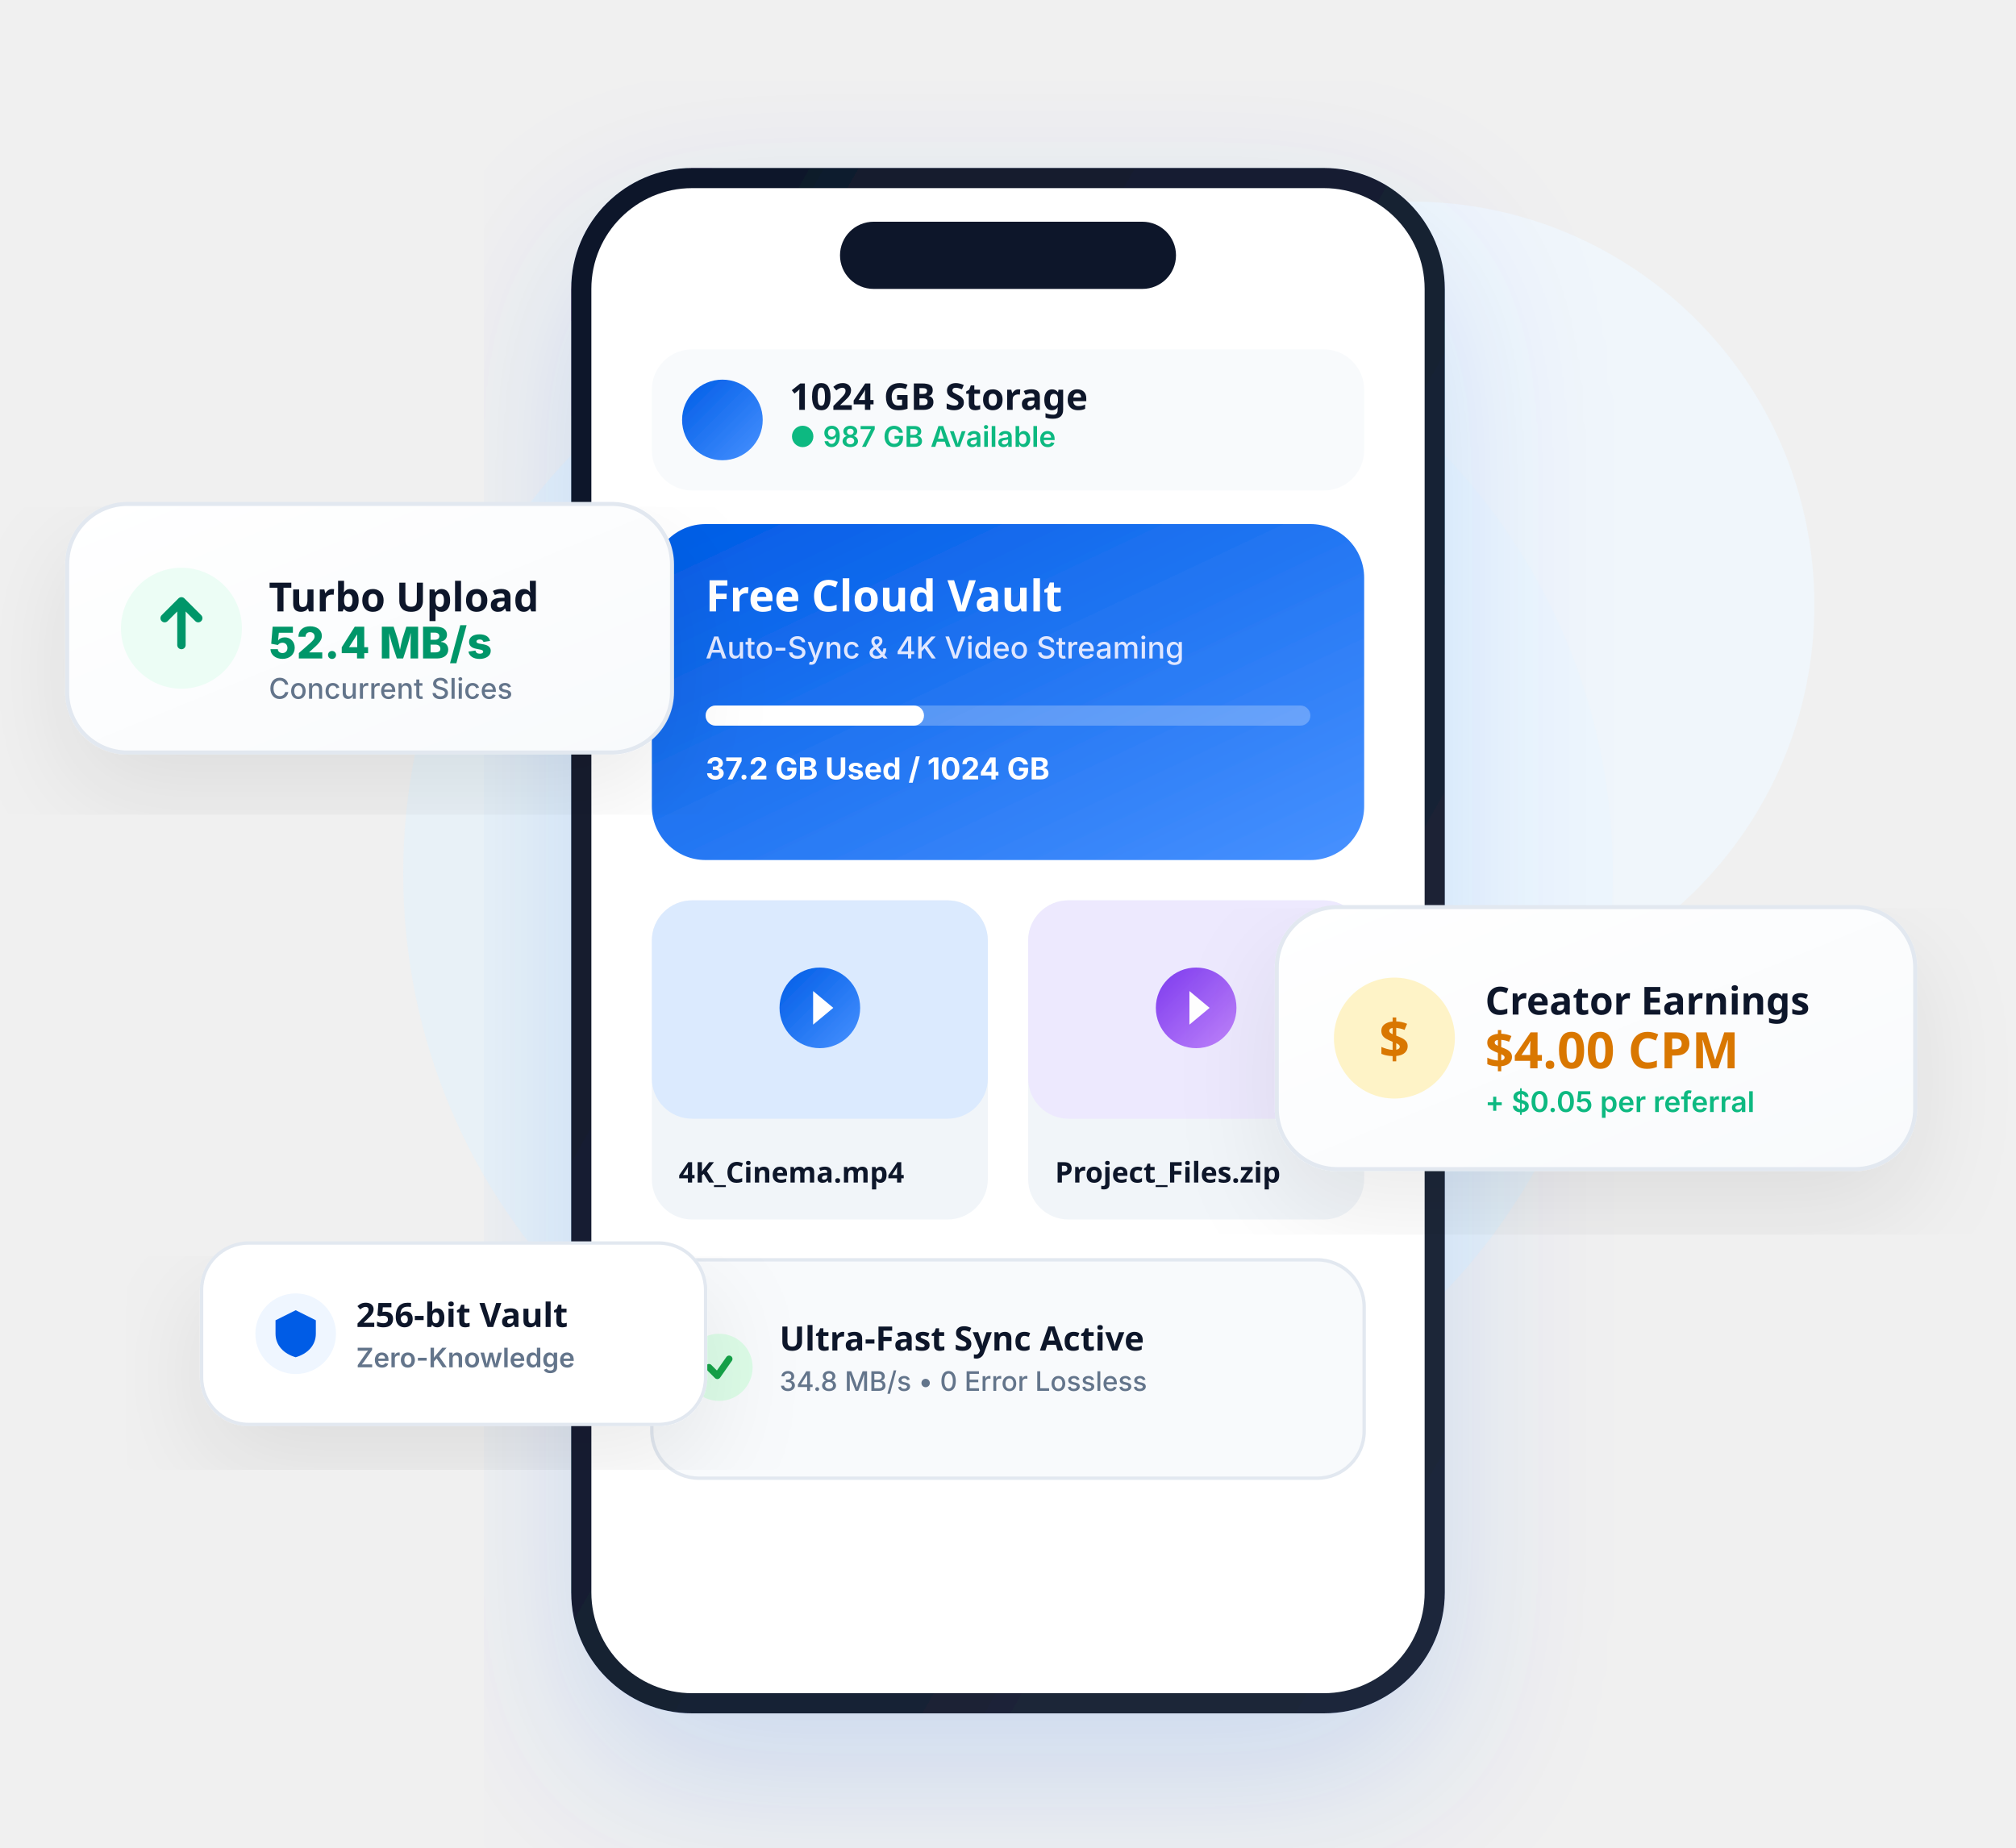
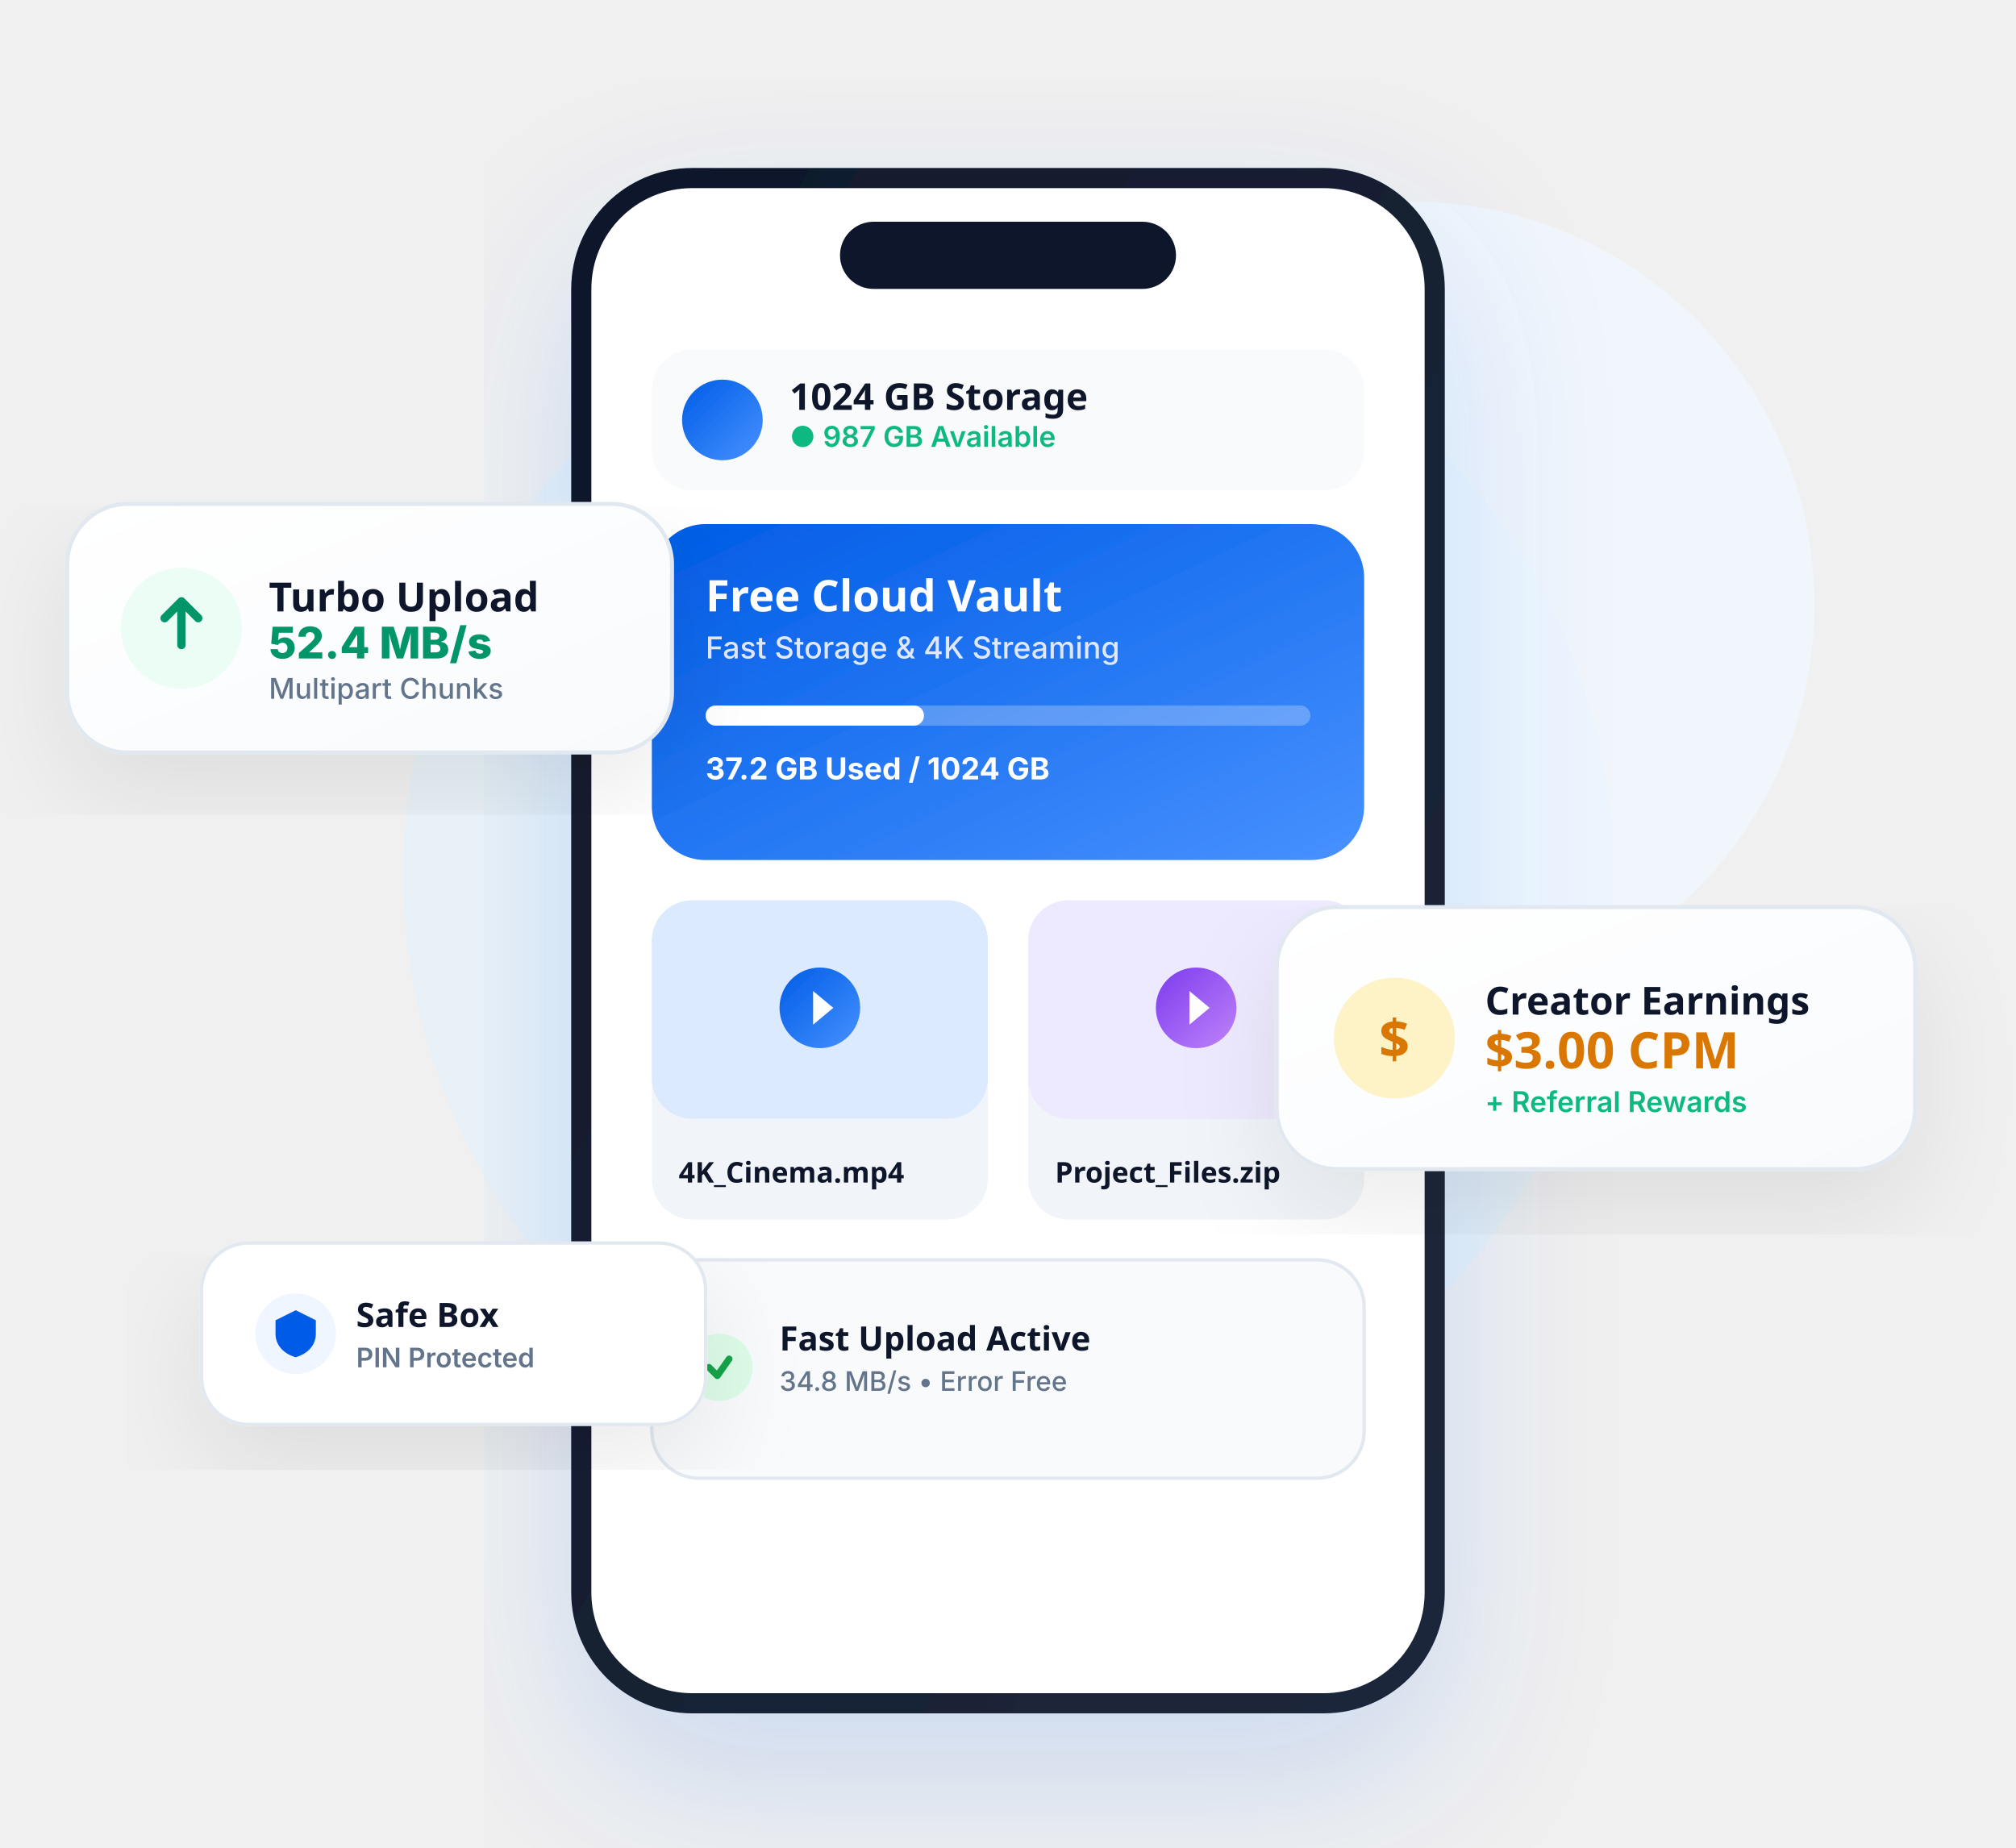
<svg xmlns="http://www.w3.org/2000/svg" viewBox="0 0 600 550" width="600" height="550" fill="none">
  <defs>
    <linearGradient id="heroCardGrad" x1="0%" y1="0%" x2="100%" y2="100%">
      <stop offset="0%" stop-color="#FFFFFF" />
      <stop offset="100%" stop-color="#F8FAFC" />
    </linearGradient>
    <linearGradient id="phoneGrad" x1="0%" y1="0%" x2="100%" y2="100%">
      <stop offset="0%" stop-color="#0F172A" />
      <stop offset="100%" stop-color="#1E293B" />
    </linearGradient>
    <linearGradient id="blueGlow" x1="0%" y1="0%" x2="100%" y2="100%">
      <stop offset="0%" stop-color="#005CE6" />
      <stop offset="100%" stop-color="#4791FF" />
    </linearGradient>
    <linearGradient id="purpleGlow" x1="0%" y1="0%" x2="100%" y2="100%">
      <stop offset="0%" stop-color="#7C3AED" />
      <stop offset="100%" stop-color="#C084FC" />
    </linearGradient>
    <filter id="shadowMain" x="-10%" y="-10%" width="130%" height="130%">
      <feDropShadow dx="0" dy="20" stdDeviation="25" flood-color="#005CE6" flood-opacity="0.16" />
    </filter>
    <filter id="floatCardShadow" x="-15%" y="-15%" width="140%" height="140%">
      <feDropShadow dx="0" dy="12" stdDeviation="15" flood-color="#0F172A" flood-opacity="0.08" />
    </filter>
  </defs>
  <circle cx="300" cy="260" r="180" fill="#E0F2FE" fill-opacity="0.5" />
  <circle cx="420" cy="180" r="120" fill="#F0F9FF" fill-opacity="0.7" />
  <g filter="url(#shadowMain)">
    <rect x="170" y="50" width="260" height="460" rx="36" fill="url(#phoneGrad)" />
    <rect x="176" y="56" width="248" height="448" rx="30" fill="#FFFFFF" />
    <rect x="250" y="66" width="100" height="20" rx="10" fill="#0F172A" />
    <rect x="194" y="104" width="212" height="42" rx="12" fill="#F8FAFC" />
    <circle cx="215" cy="125" r="12" fill="url(#blueGlow)" />
    <text x="235" y="122" font-family="'Plus Jakarta Sans', sans-serif" font-weight="800" font-size="11" fill="#0F172A">1024 GB Storage</text>
    <text x="235" y="133" font-family="'Inter', sans-serif" font-weight="600" font-size="8.5" fill="#10B981">● 987 GB Available</text>
    <rect x="194" y="156" width="212" height="100" rx="16" fill="url(#blueGlow)" />
    <text x="210" y="182" font-family="'Plus Jakarta Sans', sans-serif" font-weight="800" font-size="13" fill="#FFFFFF">Free Cloud Vault</text>
-     <text x="210" y="196" font-family="'Inter', sans-serif" font-weight="500" font-size="9" fill="#E0E7FF">Auto-Sync &amp; 4K Video Streaming</text>
+     <text x="210" y="196" font-family="'Inter', sans-serif" font-weight="500" font-size="9" fill="#E0E7FF">Fast Storage &amp; 4K Streaming</text>
    <rect x="210" y="210" width="180" height="6" rx="3" fill="#FFFFFF" fill-opacity="0.25" />
    <rect x="210" y="210" width="65" height="6" rx="3" fill="#FFFFFF" />
    <text x="210" y="232" font-family="'Inter', sans-serif" font-weight="700" font-size="9" fill="#FFFFFF">37.2 GB Used / 1024 GB</text>
    <rect x="194" y="268" width="100" height="95" rx="12" fill="#F1F5F9" />
    <rect x="194" y="268" width="100" height="65" rx="12" fill="#DBEAFE" />
    <circle cx="244" cy="300" r="12" fill="url(#blueGlow)" />
    <path d="M242 295L248 300L242 305V295Z" fill="#FFFFFF" />
    <text x="202" y="352" font-family="'Plus Jakarta Sans', sans-serif" font-weight="700" font-size="8.5" fill="#0F172A">4K_Cinema.mp4</text>
    <rect x="306" y="268" width="100" height="95" rx="12" fill="#F1F5F9" />
    <rect x="306" y="268" width="100" height="65" rx="12" fill="#EDE9FE" />
    <circle cx="356" cy="300" r="12" fill="url(#purpleGlow)" />
    <path d="M354 295L360 300L354 305V295Z" fill="#FFFFFF" />
    <text x="314" y="352" font-family="'Plus Jakarta Sans', sans-serif" font-weight="700" font-size="8.5" fill="#0F172A">Project_Files.zip</text>
    <rect x="194" y="375" width="212" height="65" rx="14" fill="#F8FAFC" stroke="#E2E8F0" />
    <circle cx="214" cy="407" r="10" fill="#DCFCE7" />
    <path d="M211 407L213.5 409.5L217 404.5" stroke="#16A34A" stroke-width="2" stroke-linecap="round" stroke-linejoin="round" />
-     <text x="232" y="402" font-family="'Plus Jakarta Sans', sans-serif" font-weight="700" font-size="10" fill="#0F172A">Ultra-Fast Sync Active</text>
-     <text x="232" y="414" font-family="'Inter', sans-serif" font-weight="500" font-size="8" fill="#64748B">34.8 MB/s • 0 Error Lossless</text>
+     <text x="232" y="402" font-family="'Plus Jakarta Sans', sans-serif" font-weight="700" font-size="10" fill="#0F172A">Fast Upload Active</text>
+     <text x="232" y="414" font-family="'Inter', sans-serif" font-weight="500" font-size="8" fill="#64748B">34.8 MB/s • Error Free</text>
  </g>
  <g filter="url(#floatCardShadow)" transform="translate(20, 150)">
    <rect width="180" height="74" rx="18" fill="url(#heroCardGrad)" stroke="#E2E8F0" stroke-width="1.2" />
    <circle cx="34" cy="37" r="18" fill="#ECFDF5" />
    <path d="M34 29V42M34 29L29 34M34 29L39 34" stroke="#059669" stroke-width="2.5" stroke-linecap="round" stroke-linejoin="round" />
    <text x="60" y="32" font-family="'Plus Jakarta Sans', sans-serif" font-weight="800" font-size="12" fill="#0F172A">Turbo Upload</text>
    <text x="60" y="46" font-family="'Inter', sans-serif" font-weight="800" font-size="13" fill="#059669">52.4 MB/s</text>
-     <text x="60" y="58" font-family="'Inter', sans-serif" font-weight="500" font-size="8.5" fill="#64748B">Concurrent Slices</text>
+     <text x="60" y="58" font-family="'Inter', sans-serif" font-weight="500" font-size="8.5" fill="#64748B">Multipart Chunks</text>
  </g>
  <g filter="url(#floatCardShadow)" transform="translate(380, 270)">
    <rect width="190" height="78" rx="18" fill="url(#heroCardGrad)" stroke="#E2E8F0" stroke-width="1.2" />
    <circle cx="35" cy="39" r="18" fill="#FEF3C7" />
    <text x="35" y="45" font-family="'Plus Jakarta Sans', sans-serif" font-weight="900" font-size="16" fill="#D97706" text-anchor="middle">$</text>
    <text x="62" y="32" font-family="'Plus Jakarta Sans', sans-serif" font-weight="800" font-size="11.5" fill="#0F172A">Creator Earnings</text>
-     <text x="62" y="48" font-family="'Plus Jakarta Sans', sans-serif" font-weight="900" font-size="15" fill="#D97706">$4.00 CPM</text>
-     <text x="62" y="61" font-family="'Inter', sans-serif" font-weight="600" font-size="8.5" fill="#10B981">+ $0.05 per referral</text>
+     <text x="62" y="48" font-family="'Plus Jakarta Sans', sans-serif" font-weight="900" font-size="15" fill="#D97706">$3.00 CPM</text>
+     <text x="62" y="61" font-family="'Inter', sans-serif" font-weight="600" font-size="8.5" fill="#10B981">+ Referral Rewards</text>
  </g>
  <g filter="url(#floatCardShadow)" transform="translate(60, 370)">
    <rect width="150" height="54" rx="14" fill="#FFFFFF" stroke="#E2E8F0" />
    <circle cx="28" cy="27" r="12" fill="#EFF6FF" />
    <path d="M28 20L34 23V27C34 30.5 31.5 33 28 34C24.5 33 22 30.5 22 27V23L28 20Z" fill="#005CE6" />
-     <text x="46" y="25" font-family="'Plus Jakarta Sans', sans-serif" font-weight="800" font-size="10" fill="#0F172A">256-bit Vault</text>
-     <text x="46" y="37" font-family="'Inter', sans-serif" font-weight="600" font-size="8" fill="#64748B">Zero-Knowledge</text>
+     <text x="46" y="25" font-family="'Plus Jakarta Sans', sans-serif" font-weight="800" font-size="10" fill="#0F172A">Safe Box</text>
+     <text x="46" y="37" font-family="'Inter', sans-serif" font-weight="600" font-size="8" fill="#64748B">PIN Protected</text>
  </g>
</svg>
